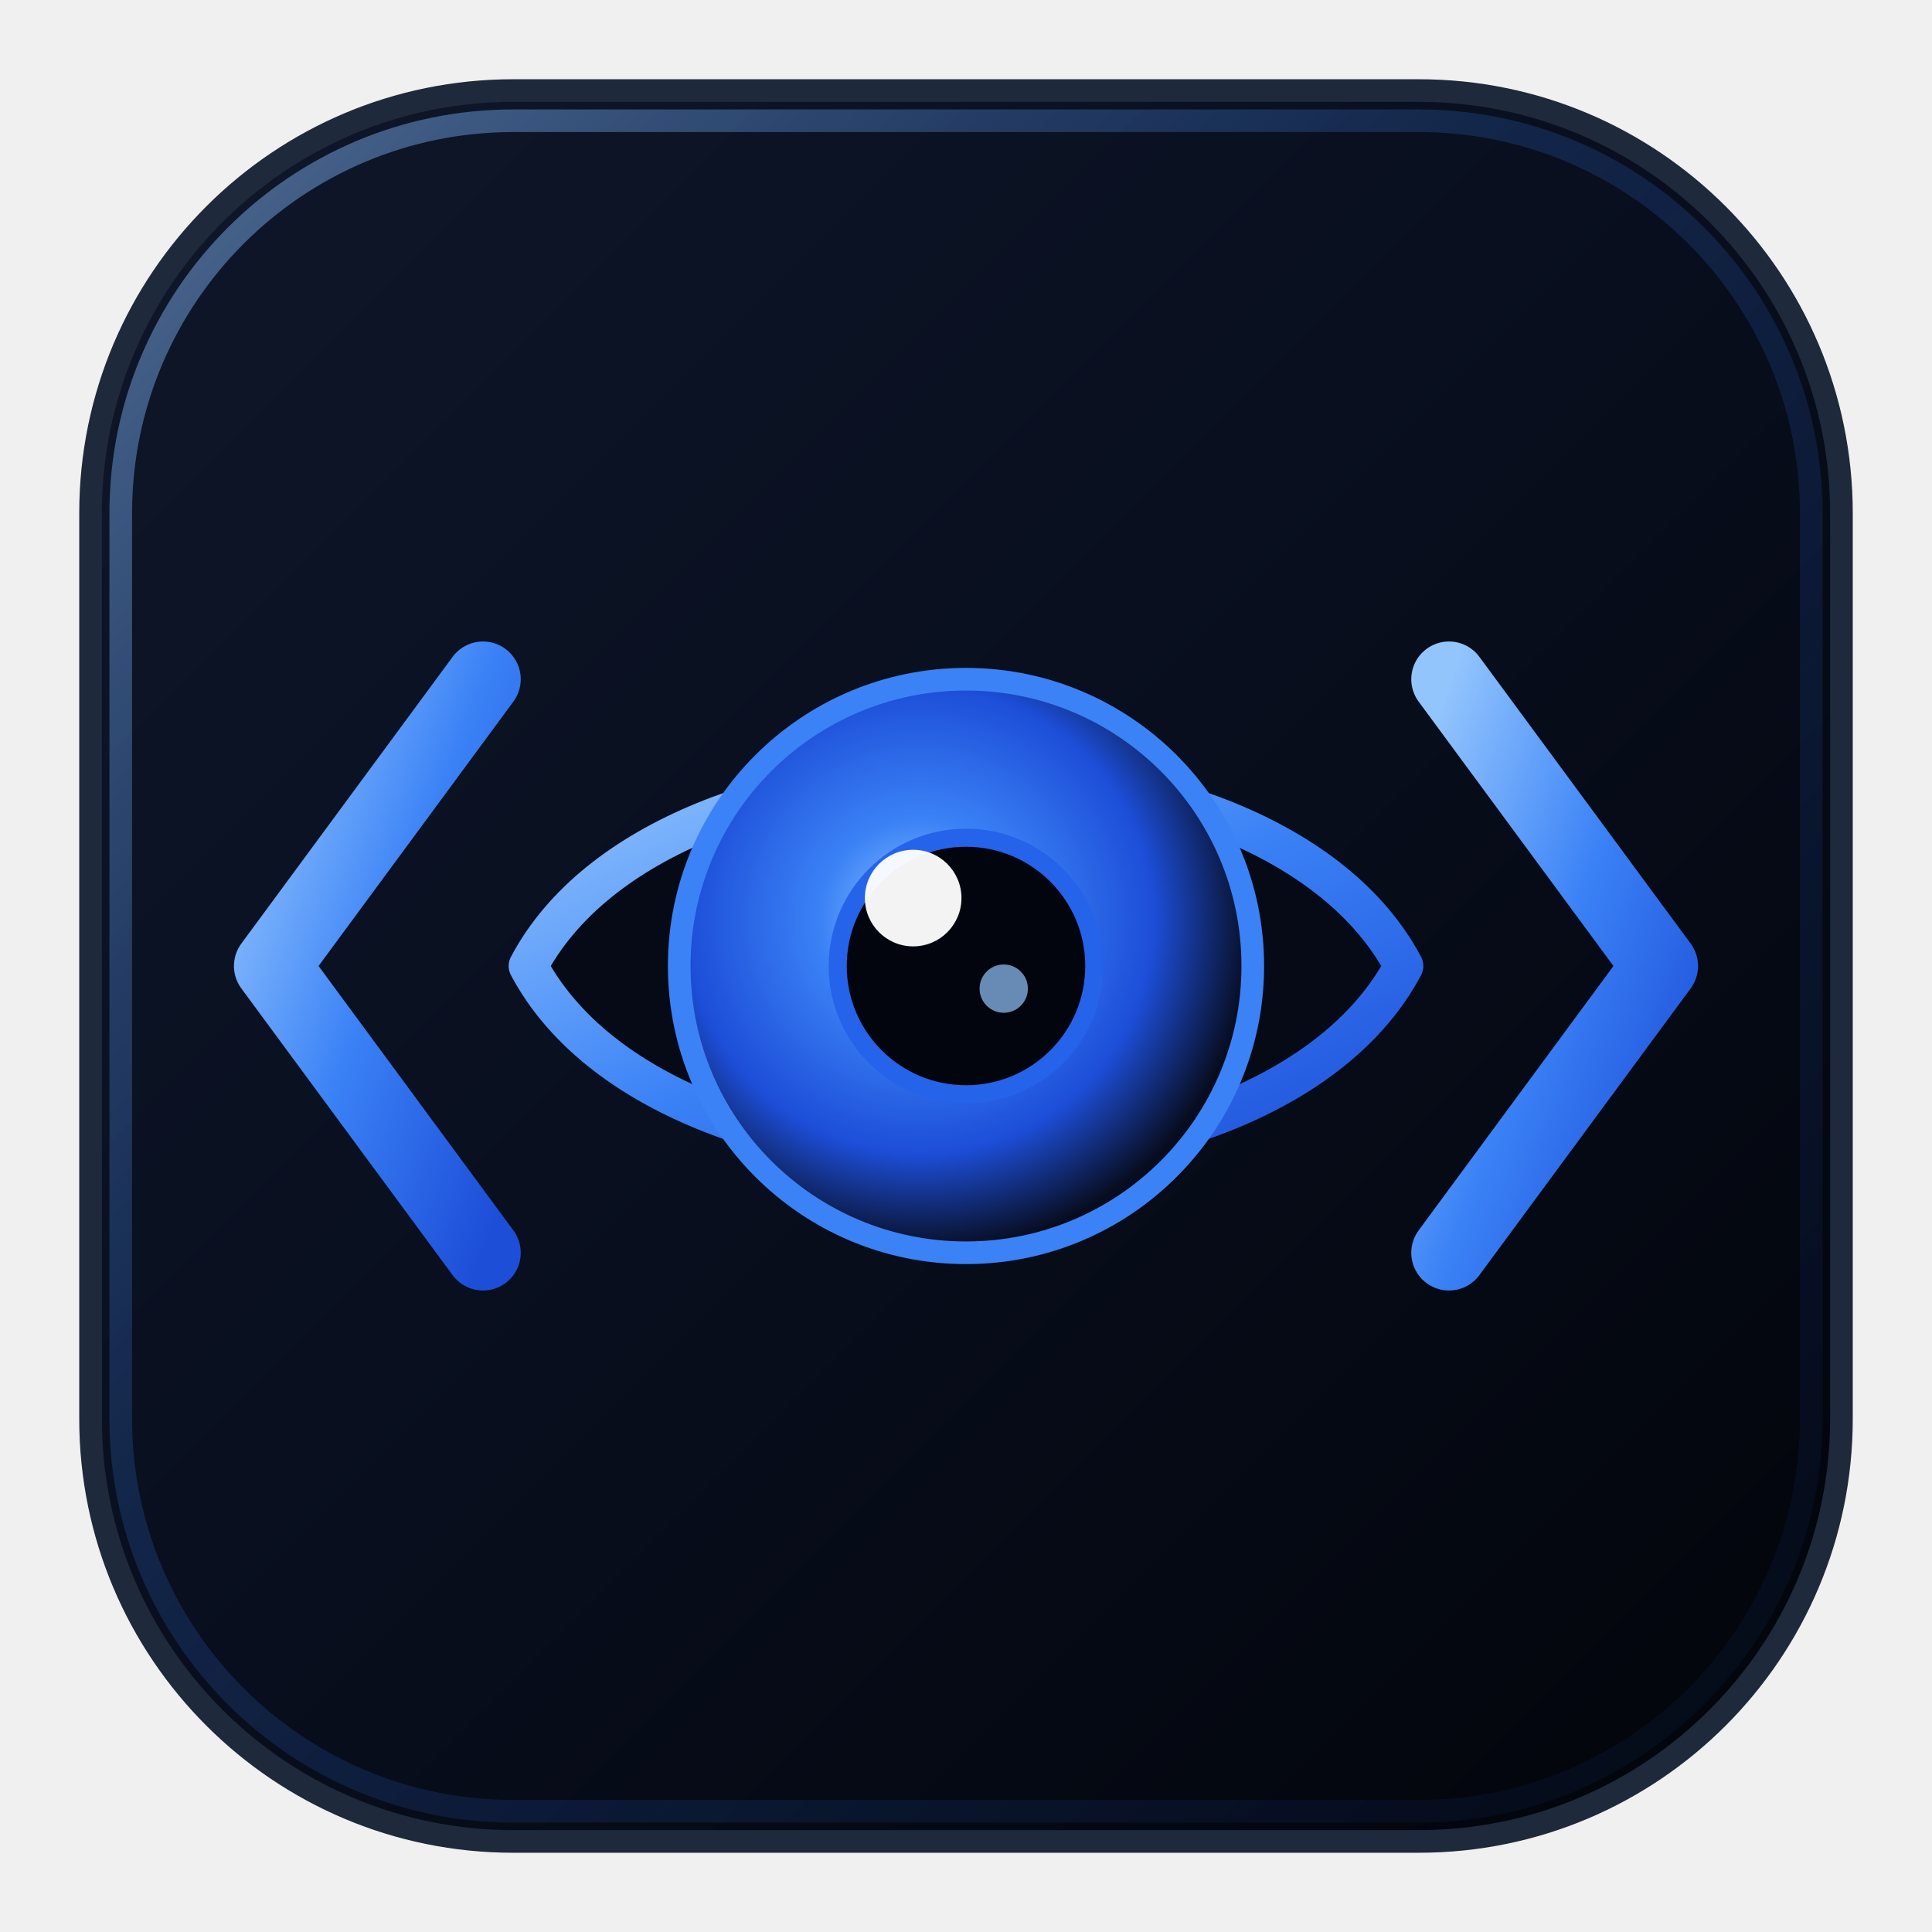
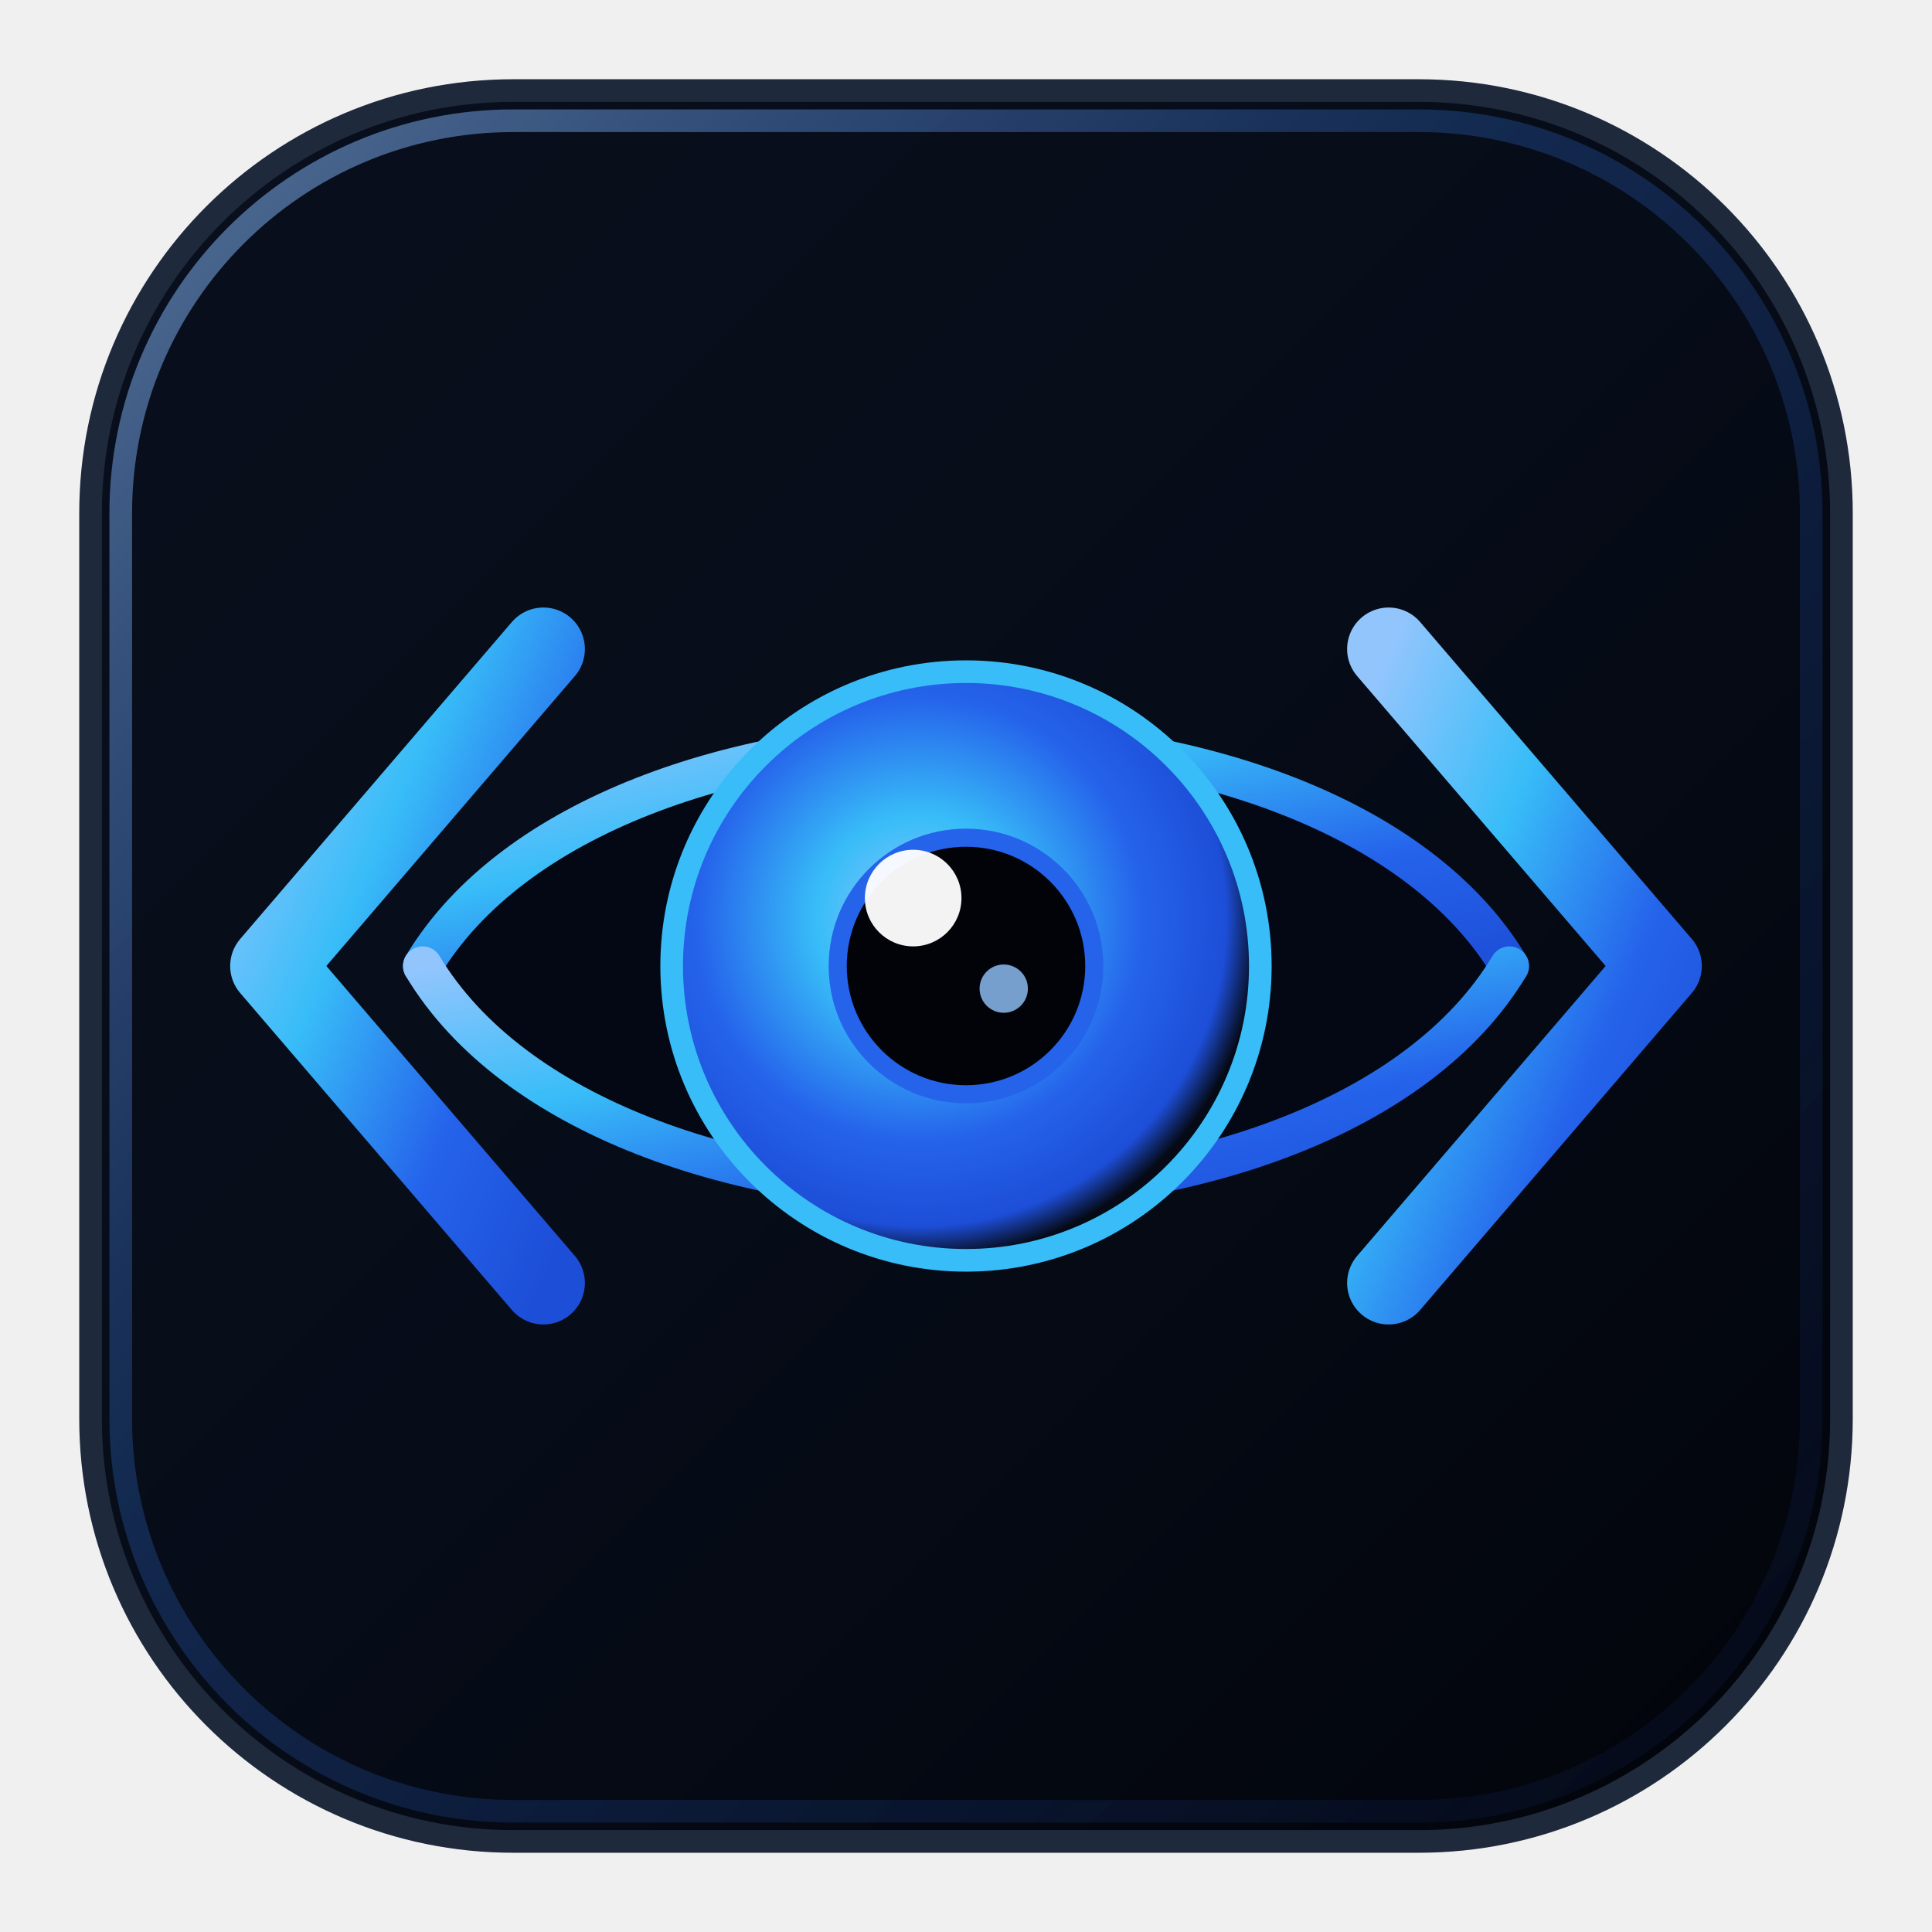
- <svg xmlns="http://www.w3.org/2000/svg" viewBox="0 0 128 128" width="128" height="128">
+ <svg xmlns="http://www.w3.org/2000/svg" viewBox="0 0 128 128" width="256" height="256">
  <defs>
-     <linearGradient id="bg4" x1="0%" y1="0%" x2="100%" y2="100%">
-       <stop offset="0%" stop-color="#0f172a" />
-       <stop offset="50%" stop-color="#080e1d" />
-       <stop offset="100%" stop-color="#020409" />
+     <linearGradient id="bgFusion" x1="0%" y1="0%" x2="100%" y2="100%">
+       <stop offset="0%" stop-color="#0a0f1d" />
+       <stop offset="50%" stop-color="#060c18" />
+       <stop offset="100%" stop-color="#02040a" />
    </linearGradient>
-     <linearGradient id="glassTop4" x1="0%" y1="0%" x2="100%" y2="100%">
-       <stop offset="0%" stop-color="#93c5fd" stop-opacity="0.5" />
-       <stop offset="40%" stop-color="#3b82f6" stop-opacity="0.2" />
+     <linearGradient id="glassRim" x1="0%" y1="0%" x2="100%" y2="100%">
+       <stop offset="0%" stop-color="#93c5fd" stop-opacity="0.55" />
+       <stop offset="40%" stop-color="#3b82f6" stop-opacity="0.25" />
      <stop offset="100%" stop-color="#1d4ed8" stop-opacity="0.05" />
    </linearGradient>
-     <linearGradient id="bracketGlass4" x1="0%" y1="0%" x2="100%" y2="100%">
+     <linearGradient id="bracketGlass" x1="0%" y1="0%" x2="100%" y2="100%">
      <stop offset="0%" stop-color="#93c5fd" />
-       <stop offset="50%" stop-color="#3b82f6" />
+       <stop offset="35%" stop-color="#38bdf8" />
+       <stop offset="70%" stop-color="#2563eb" />
      <stop offset="100%" stop-color="#1d4ed8" />
    </linearGradient>
-     <radialGradient id="irisSphere4" cx="42%" cy="42%" r="58%">
+     <radialGradient id="iris3D" cx="42%" cy="42%" r="58%">
      <stop offset="0%" stop-color="#93c5fd" />
-       <stop offset="30%" stop-color="#3b82f6" />
-       <stop offset="70%" stop-color="#1d4ed8" />
-       <stop offset="100%" stop-color="#070c1e" />
+       <stop offset="30%" stop-color="#38bdf8" />
+       <stop offset="65%" stop-color="#2563eb" />
+       <stop offset="90%" stop-color="#1d4ed8" />
+       <stop offset="100%" stop-color="#050a16" />
    </radialGradient>
  </defs>
-   <rect x="6" y="6" width="116" height="116" rx="28" fill="url(#bg4)" stroke="#1e293b" stroke-width="1.5" />
-   <rect x="8" y="8" width="112" height="112" rx="26" fill="none" stroke="url(#glassTop4)" stroke-width="1.5" />
-   <path d="M 32 45 L 18 64 L 32 83" fill="none" stroke="url(#bracketGlass4)" stroke-width="5" stroke-linecap="round" stroke-linejoin="round" />
-   <path d="M 96 45 L 110 64 L 96 83" fill="none" stroke="url(#bracketGlass4)" stroke-width="5" stroke-linecap="round" stroke-linejoin="round" />
-   <path d="M 35 64 C 44 47, 84 47, 93 64 C 84 81, 44 81, 35 64 Z" fill="#050a16" stroke="url(#bracketGlass4)" stroke-width="2.6" stroke-linejoin="round" />
-   <circle cx="64" cy="64" r="19" fill="url(#irisSphere4)" stroke="#3b82f6" stroke-width="1.5" />
-   <circle cx="64" cy="64" r="8.5" fill="#02050e" stroke="#2563eb" stroke-width="1.2" />
+   <rect x="6" y="6" width="116" height="116" rx="28" fill="url(#bgFusion)" stroke="#1e293b" stroke-width="1.5" />
+   <rect x="8" y="8" width="112" height="112" rx="26" fill="none" stroke="url(#glassRim)" stroke-width="1.5" />
+   <path d="M 28 64 C 40 44, 88 44, 100 64 C 88 84, 40 84, 28 64 Z" fill="#040814" fill-opacity="0.9" stroke="none" />
+   <path d="M 36 43 L 18 64 L 36 85" fill="none" stroke="url(#bracketGlass)" stroke-width="5.5" stroke-linecap="round" stroke-linejoin="round" />
+   <path d="M 92 43 L 110 64 L 92 85" fill="none" stroke="url(#bracketGlass)" stroke-width="5.5" stroke-linecap="round" stroke-linejoin="round" />
+   <path d="M 28 64 C 40 44, 88 44, 100 64" fill="none" stroke="url(#bracketGlass)" stroke-width="2.6" stroke-linecap="round" />
+   <path d="M 28 64 C 40 84, 88 84, 100 64" fill="none" stroke="url(#bracketGlass)" stroke-width="2.6" stroke-linecap="round" />
+   <circle cx="64" cy="64" r="19.5" fill="url(#iris3D)" stroke="#38bdf8" stroke-width="1.5" />
+   <circle cx="64" cy="64" r="8.5" fill="#010308" stroke="#2563eb" stroke-width="1.2" />
  <circle cx="60.5" cy="59.5" r="3.2" fill="#ffffff" fill-opacity="0.95" />
-   <circle cx="66.5" cy="65.5" r="1.6" fill="#93c5fd" fill-opacity="0.7" />
+   <circle cx="66.5" cy="65.5" r="1.6" fill="#93c5fd" fill-opacity="0.8" />
</svg>
